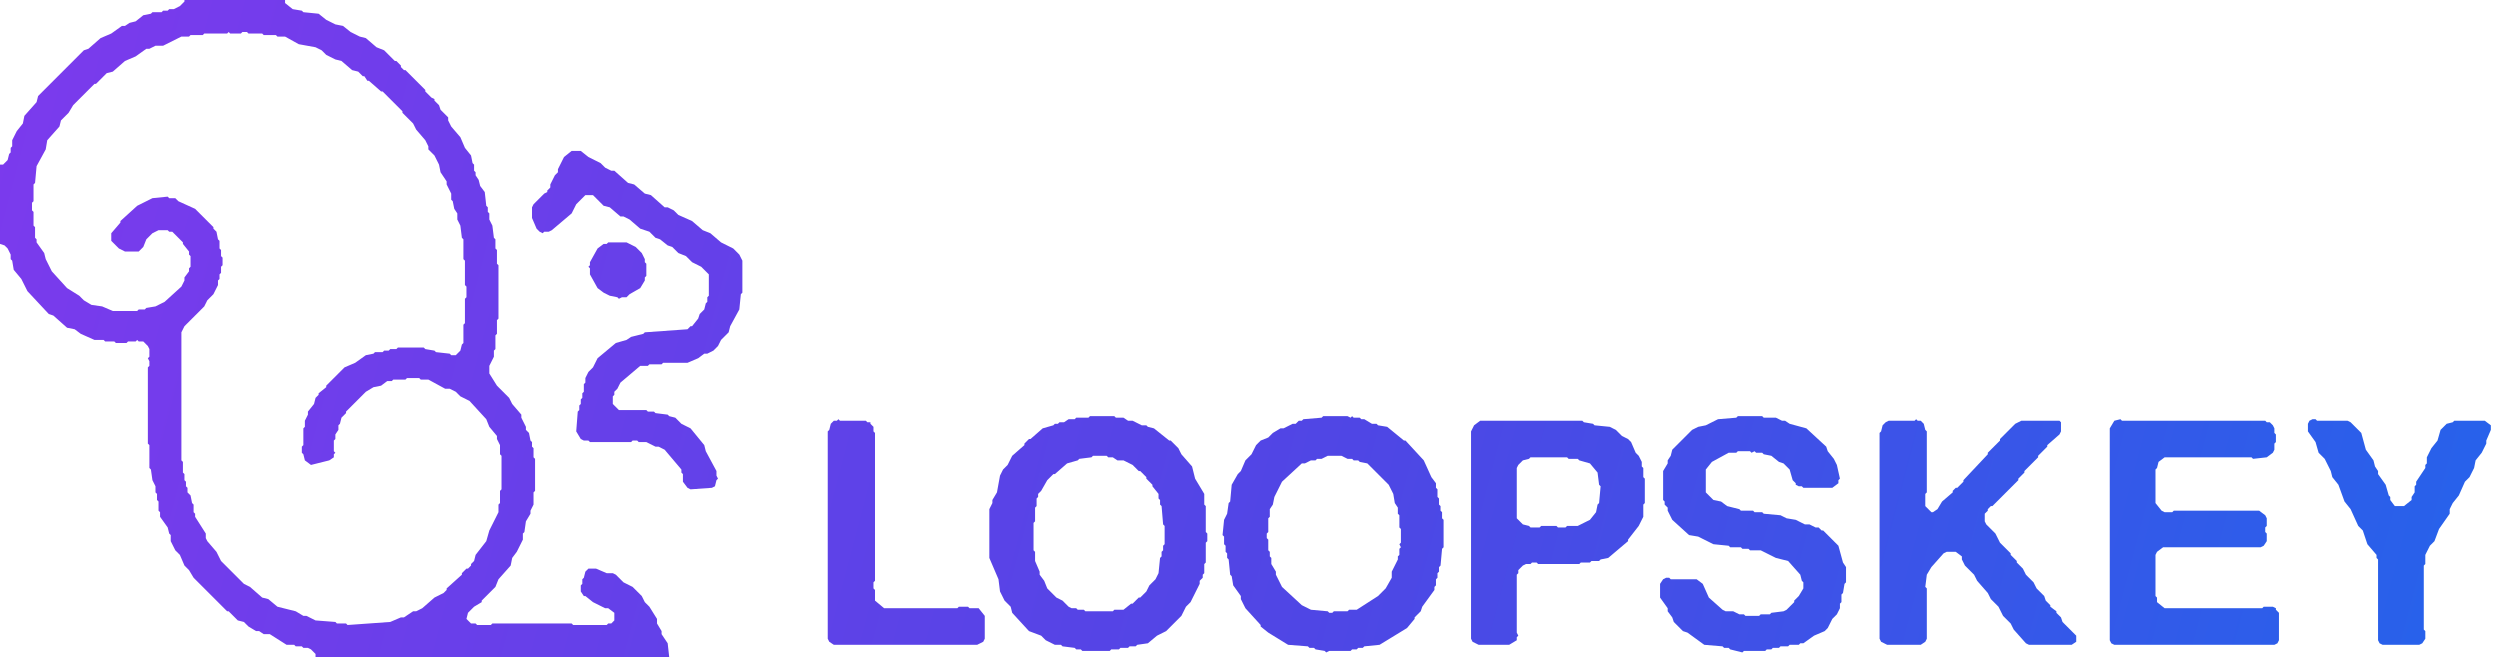
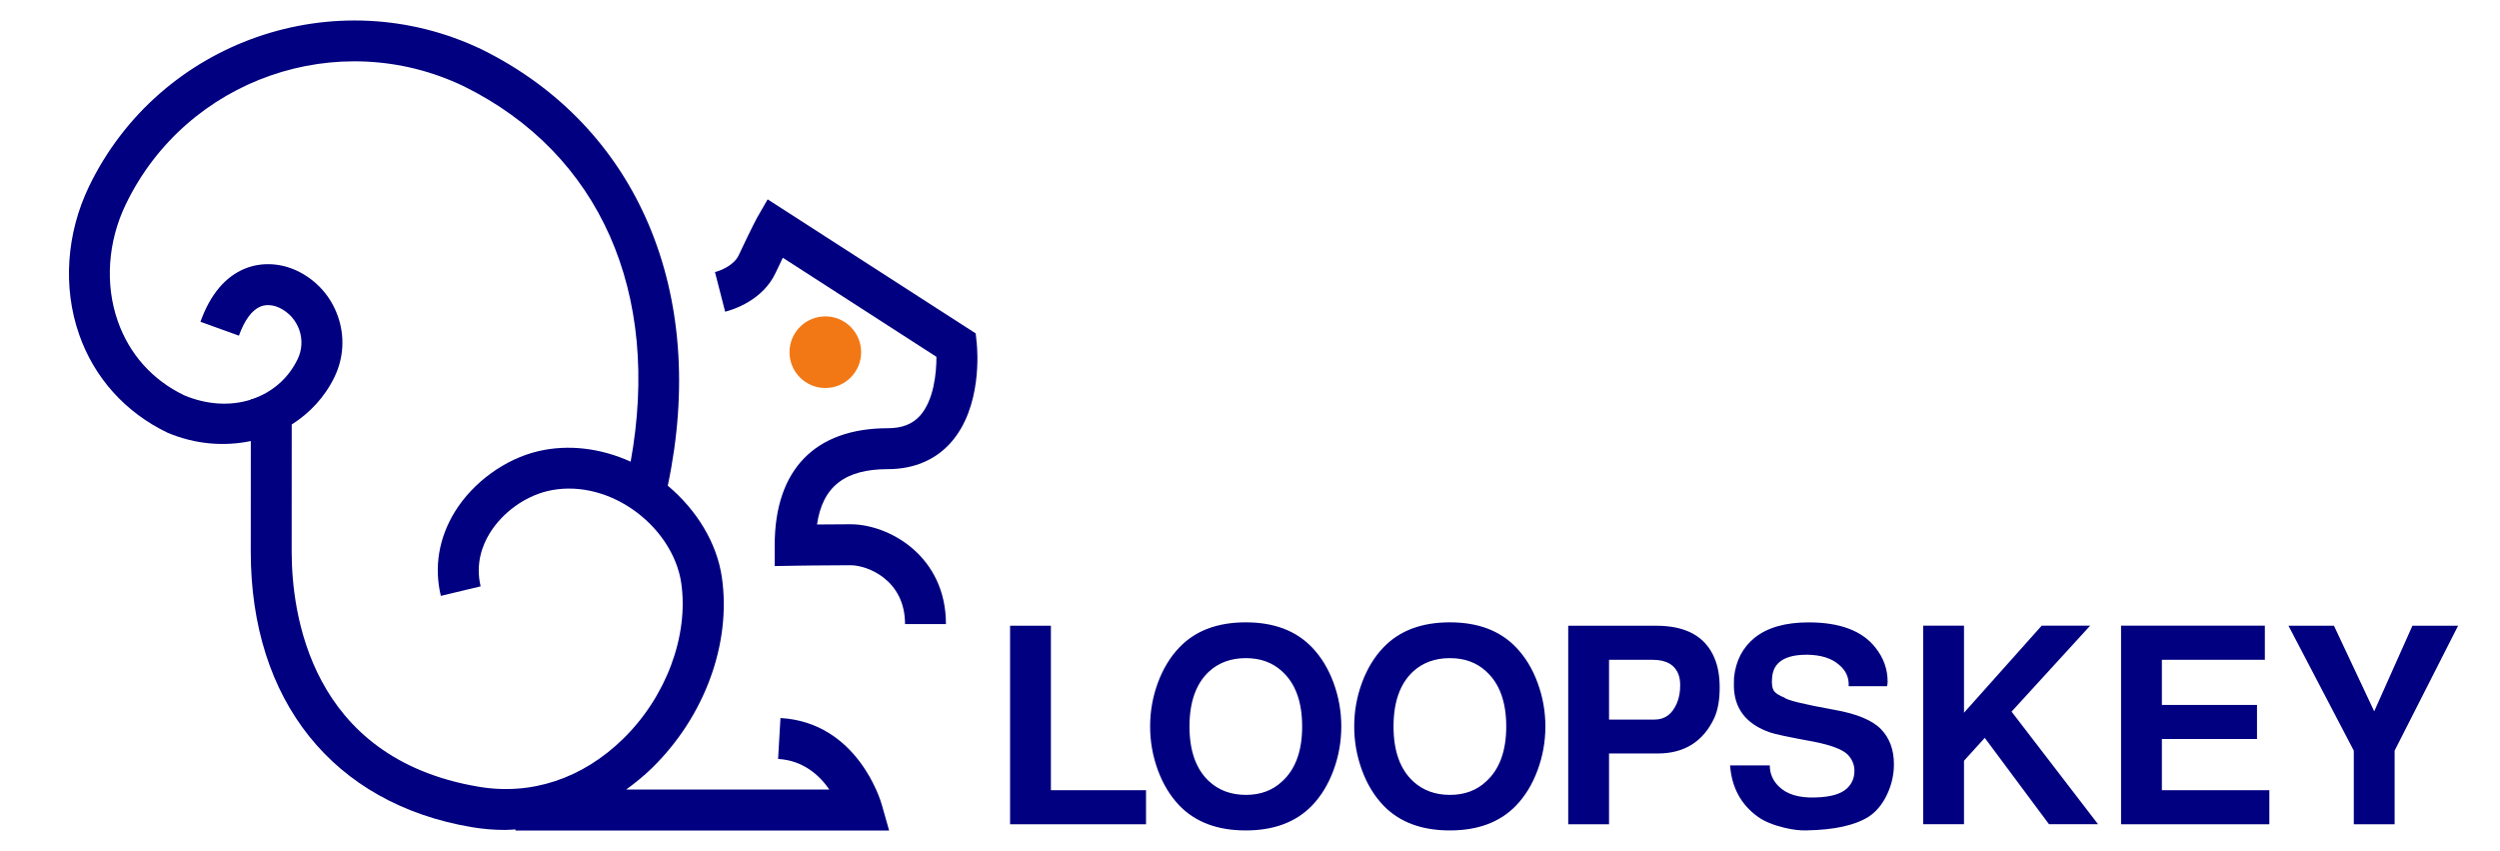
- <svg xmlns="http://www.w3.org/2000/svg" width="205" height="54" viewBox="0 0 205 54" role="img" aria-labelledby="title desc">
-   <defs>
-     <linearGradient id="loopskey-brand" x1="0" y1="0" x2="205" y2="54" gradientUnits="userSpaceOnUse">
-       <stop offset="0" stop-color="#7C3AED" />
-       <stop offset="0.55" stop-color="#4F46E5" />
-       <stop offset="1" stop-color="#2563EB" />
-     </linearGradient>
-   </defs>
-   <path fill="url(#loopskey-brand)" fill-rule="evenodd" d="M 132 35 L 130.75 34.875 L 130.625 34.75 L 129.875 34.625 L 129.75 34.5 L 121.375 34.5 L 120.875 34.875 L 120.625 35.375 L 120.625 52.375 L 120.75 52.625 L 121.25 52.875 L 123.75 52.875 L 124.375 52.5 L 124.375 52.25 L 124.5 52.125 L 124.375 51.875 L 124.375 47.125 L 124.5 47 L 124.5 46.75 L 124.875 46.375 L 125.125 46.25 L 125.5 46.25 L 125.625 46.125 L 126 46.125 L 126.125 46.25 L 129.5 46.25 L 129.625 46.125 L 130.375 46.125 L 130.5 46 L 131.125 46 L 131.25 45.875 L 131.875 45.75 L 133.5 44.375 L 133.5 44.25 L 134.375 43.125 L 134.75 42.375 L 134.75 41.375 L 134.875 41.25 L 134.875 39.25 L 134.75 39.125 L 134.75 38.375 L 134.625 38.25 L 134.625 37.875 L 134.375 37.375 L 134.125 37.125 L 133.75 36.25 L 133.5 36 L 133 35.75 L 132.5 35.25 Z M 124.5 38.125 L 124.875 37.75 L 125.375 37.625 L 125.5 37.5 L 128.5 37.5 L 128.625 37.625 L 129.375 37.625 L 129.5 37.75 L 130.375 38 L 131 38.75 L 131.125 39.75 L 131.25 39.875 L 131.125 41.25 L 131 41.375 L 130.875 42 L 130.375 42.625 L 129.375 43.125 L 128.5 43.125 L 128.375 43.25 L 127.75 43.25 L 127.625 43.125 L 126.375 43.125 L 126.25 43.25 L 125.5 43.25 L 125.375 43.125 L 124.875 43 L 124.375 42.5 L 124.375 38.375 Z M 189.625 34.375 L 189.375 34.5 L 189.25 34.75 L 189.25 35.375 L 189.875 36.25 L 190.125 37.125 L 190.625 37.625 L 191.125 38.625 L 191.25 39.125 L 191.75 39.75 L 192.25 41.125 L 192.75 41.75 L 193.375 43.125 L 193.75 43.5 L 194.125 44.625 L 194.875 45.5 L 194.875 45.75 L 195 45.875 L 195 52.5 L 195.125 52.75 L 195.375 52.875 L 198.375 52.875 L 198.625 52.75 L 198.875 52.375 L 198.875 51.75 L 198.75 51.625 L 198.75 46.375 L 198.875 46.25 L 198.875 45.5 L 199.25 44.75 L 199.625 44.375 L 200 43.375 L 200.875 42.125 L 200.875 41.75 L 201.125 41.25 L 201.625 40.625 L 202.125 39.5 L 202.5 39.125 L 202.875 38.375 L 203 37.75 L 203.5 37.125 L 203.875 36.375 L 203.875 36.125 L 204.25 35.25 L 204.25 34.875 L 203.75 34.5 L 201.25 34.5 L 201.125 34.625 L 200.625 34.75 L 200.125 35.25 L 199.875 36.125 L 199.375 36.75 L 199 37.5 L 199 38 L 198.875 38.125 L 198.875 38.375 L 198.125 39.5 L 198.125 39.75 L 198 39.875 L 198 40.375 L 197.75 40.75 L 197.75 41 L 197.125 41.5 L 196.375 41.5 L 196 41 L 196 40.75 L 195.875 40.625 L 195.625 39.75 L 195 38.875 L 195 38.625 L 194.75 38.25 L 194.625 37.75 L 194 36.875 L 193.625 35.5 L 192.75 34.625 L 192.5 34.5 L 190 34.5 L 189.875 34.375 Z M 173.375 34.5 L 173 35.125 L 173 52.5 L 173.125 52.75 L 173.375 52.875 L 186.5 52.875 L 186.75 52.75 L 186.875 52.5 L 186.875 50.25 L 186.625 50 L 186.625 49.875 L 186.375 49.75 L 185.625 49.75 L 185.5 49.875 L 177.5 49.875 L 176.875 49.375 L 176.875 49 L 176.75 48.875 L 176.75 45.5 L 176.875 45.25 L 177.375 44.875 L 185.375 44.875 L 185.625 44.75 L 185.875 44.375 L 185.875 43.75 L 185.75 43.625 L 185.75 43.25 L 185.875 43.125 L 185.875 42.5 L 185.75 42.25 L 185.25 41.875 L 178.25 41.875 L 178.125 42 L 177.5 42 L 177.25 41.875 L 176.75 41.25 L 176.75 38.5 L 176.875 38.375 L 177 37.875 L 177.5 37.5 L 184.625 37.5 L 184.75 37.625 L 185.875 37.5 L 186.375 37.125 L 186.5 36.875 L 186.5 36.375 L 186.625 36.25 L 186.625 35.625 L 186.5 35.5 L 186.5 35.125 L 186.375 34.875 L 186.125 34.625 L 185.875 34.625 L 185.75 34.5 L 174 34.5 L 173.875 34.375 Z M 154.625 34.625 L 154.375 34.875 L 154.25 35.375 L 154.125 35.5 L 154.125 52.375 L 154.25 52.625 L 154.75 52.875 L 157.5 52.875 L 157.875 52.625 L 158 52.375 L 158 48.25 L 157.875 48.125 L 158 47.125 L 158.375 46.5 L 159.375 45.375 L 159.625 45.25 L 160.375 45.25 L 160.875 45.625 L 160.875 45.875 L 161.125 46.375 L 161.875 47.125 L 162.125 47.625 L 163 48.625 L 163.25 49.125 L 163.875 49.75 L 164.25 50.5 L 164.875 51.125 L 165.125 51.625 L 166.125 52.75 L 166.375 52.875 L 169.875 52.875 L 170.25 52.625 L 170.25 52.125 L 169.125 51 L 169 50.625 L 168.625 50.25 L 168.625 50.125 L 168.125 49.75 L 168.125 49.625 L 167.75 49.25 L 167.625 48.875 L 167 48.25 L 166.75 47.75 L 166.125 47.125 L 165.875 46.625 L 165.375 46.125 L 165.375 46 L 164.875 45.5 L 164.875 45.375 L 164 44.5 L 163.625 43.75 L 162.875 43 L 162.75 42.75 L 162.75 42.125 L 163 41.875 L 163 41.75 L 163.25 41.5 L 163.375 41.5 L 165.5 39.375 L 165.5 39.25 L 166 38.75 L 166 38.625 L 167.125 37.5 L 167.125 37.375 L 167.875 36.625 L 167.875 36.5 L 168.875 35.625 L 169 35.375 L 169 34.625 L 168.875 34.5 L 165.75 34.5 L 165.25 34.75 L 164 36 L 164 36.125 L 163 37.125 L 163 37.25 L 161 39.375 L 161 39.5 L 160.5 40 L 160.375 40 L 160.125 40.25 L 160.125 40.375 L 159.25 41.125 L 158.875 41.75 L 158.5 42 L 158.375 42 L 157.875 41.5 L 157.875 40.5 L 158 40.375 L 158 35.375 L 157.875 35.25 L 157.75 34.75 L 157.5 34.5 L 157.25 34.5 L 157.125 34.375 L 157 34.5 L 154.875 34.5 Z M 68.375 34.5 L 68.125 34.75 L 68 35.25 L 67.875 35.375 L 67.875 52.375 L 68 52.625 L 68.375 52.875 L 80.125 52.875 L 80.625 52.625 L 80.75 52.375 L 80.75 50.5 L 80.25 49.875 L 79.5 49.875 L 79.375 49.75 L 78.625 49.75 L 78.5 49.875 L 72.5 49.875 L 71.75 49.25 L 71.75 48.375 L 71.625 48.25 L 71.625 47.75 L 71.75 47.625 L 71.75 35.5 L 71.625 35.375 L 71.625 35 L 71.375 34.75 L 71.375 34.625 L 71.125 34.625 L 71 34.5 L 68.875 34.5 L 68.75 34.375 L 68.625 34.5 Z M 139.25 35 L 138.75 35.25 L 137.125 36.875 L 137 37.375 L 136.75 37.75 L 136.75 38 L 136.375 38.625 L 136.375 41 L 136.5 41.125 L 136.5 41.375 L 136.75 41.625 L 136.75 41.875 L 137.125 42.625 L 138.5 43.875 L 139.25 44 L 140.5 44.625 L 141.75 44.75 L 141.875 44.875 L 142.75 44.875 L 142.875 45 L 143.375 45 L 143.5 45.125 L 144.375 45.125 L 145.625 45.75 L 146.625 46 L 147.625 47.125 L 147.75 47.625 L 147.875 47.75 L 147.875 48.25 L 147.5 48.875 L 147.125 49.25 L 147.125 49.375 L 146.5 50 L 146.25 50.125 L 145.25 50.25 L 145.125 50.375 L 144.375 50.375 L 144.25 50.5 L 143.125 50.5 L 143 50.375 L 142.625 50.375 L 142.125 50.125 L 141.5 50.125 L 141.25 50 L 140.125 49 L 139.625 47.875 L 139.125 47.5 L 137 47.5 L 136.875 47.375 L 136.625 47.375 L 136.375 47.5 L 136.125 47.875 L 136.125 49 L 136.75 49.875 L 136.75 50.125 L 137.125 50.625 L 137.25 51 L 138 51.75 L 138.375 51.875 L 139.75 52.875 L 141.25 53 L 141.375 53.125 L 141.75 53.125 L 141.875 53.25 L 142.875 53.5 L 143 53.375 L 144.75 53.375 L 144.875 53.25 L 145.25 53.25 L 145.375 53.125 L 145.875 53.125 L 146 53 L 146.625 53 L 146.75 52.875 L 147.5 52.875 L 147.625 52.75 L 147.875 52.75 L 148.75 52.125 L 149.625 51.75 L 149.875 51.5 L 150.25 50.75 L 150.625 50.375 L 150.875 49.875 L 150.875 49.5 L 151 49.375 L 151 48.75 L 151.125 48.625 L 151.25 47.875 L 151.375 47.75 L 151.375 46.5 L 151.125 46.125 L 150.75 44.75 L 149.5 43.5 L 149.375 43.5 L 149.125 43.25 L 148.875 43.25 L 148.375 43 L 148 43 L 147.25 42.625 L 146.5 42.5 L 146 42.25 L 144.625 42.125 L 144.5 42 L 143.875 42 L 143.75 41.875 L 142.75 41.875 L 142.625 41.75 L 141.625 41.5 L 141.125 41.125 L 140.5 41 L 139.875 40.375 L 139.875 38.5 L 140.375 37.875 L 141.75 37.125 L 142.375 37.125 L 142.5 37 L 143.5 37 L 143.625 37.125 L 143.875 37 L 144 37.125 L 144.5 37.125 L 144.625 37.25 L 145.25 37.375 L 145.875 37.875 L 146.25 38 L 146.75 38.5 L 147 39.375 L 147.25 39.625 L 147.25 39.75 L 147.5 39.875 L 147.75 39.875 L 147.875 40 L 150.25 40 L 150.75 39.625 L 150.75 39.375 L 150.875 39.25 L 150.625 38.125 L 150.375 37.625 L 149.875 37 L 149.75 36.625 L 148.125 35.125 L 146.75 34.75 L 146.375 34.5 L 146.125 34.5 L 145.625 34.25 L 144.625 34.25 L 144.5 34.125 L 142.5 34.125 L 142.375 34.25 L 140.875 34.375 L 139.875 34.875 Z M 106.875 34.375 L 106.75 34.5 L 106.5 34.5 L 106.25 34.75 L 106 34.75 L 105.25 35.125 L 105 35.125 L 104.375 35.5 L 104 35.875 L 103.375 36.125 L 103 36.5 L 102.625 37.25 L 102.125 37.75 L 101.75 38.625 L 101.5 38.875 L 101 39.75 L 100.875 41.125 L 100.75 41.25 L 100.625 42.125 L 100.375 42.625 L 100.25 43.875 L 100.375 44 L 100.375 44.625 L 100.5 44.75 L 100.5 45.25 L 100.625 45.375 L 100.625 45.75 L 100.75 45.875 L 100.875 47.125 L 101 47.25 L 101.125 48 L 101.75 48.875 L 101.75 49.125 L 102.125 49.875 L 103.375 51.25 L 103.375 51.375 L 104 51.875 L 105.625 52.875 L 107.25 53 L 107.375 53.125 L 107.75 53.125 L 107.875 53.25 L 108.625 53.375 L 108.75 53.5 L 109 53.375 L 110.75 53.375 L 110.875 53.25 L 111.25 53.25 L 111.375 53.125 L 111.75 53.125 L 111.875 53 L 113.125 52.875 L 115.375 51.5 L 116 50.75 L 116 50.625 L 116.5 50.125 L 116.625 49.75 L 117.625 48.375 L 117.625 48.125 L 117.75 48 L 117.75 47.5 L 117.875 47.375 L 117.875 47 L 118 46.875 L 118 46.5 L 118.125 46.375 L 118.25 45 L 118.375 44.875 L 118.375 42.625 L 118.25 42.5 L 118.25 42 L 118.125 41.875 L 118.125 41.5 L 118 41.375 L 118 40.875 L 117.875 40.75 L 117.875 40.125 L 117.75 40 L 117.75 39.625 L 117.375 39.125 L 116.75 37.75 L 115.25 36.125 L 115.125 36.125 L 113.75 35 L 113 34.875 L 112.875 34.75 L 112.5 34.75 L 111.875 34.375 L 111.625 34.375 L 111.5 34.25 L 111 34.25 L 110.875 34.125 L 110.75 34.25 L 110.5 34.125 L 108.5 34.125 L 108.375 34.25 Z M 110 37.375 L 110.5 37.625 L 110.875 37.625 L 111 37.75 L 111.375 37.75 L 111.5 37.875 L 112.125 38 L 113.875 39.75 L 114.25 40.5 L 114.375 41.25 L 114.625 41.625 L 114.625 42.125 L 114.75 42.25 L 114.75 43.25 L 114.875 43.375 L 114.875 44.5 L 114.75 44.625 L 114.875 44.875 L 114.75 45 L 114.75 45.5 L 114.625 45.625 L 114.625 45.875 L 114.125 46.875 L 114.125 47.375 L 113.625 48.25 L 113 48.875 L 111.25 50 L 110.625 50 L 110.5 50.125 L 109.375 50.125 L 109.25 50.25 L 109 50.25 L 108.875 50.125 L 107.5 50 L 106.75 49.625 L 105.125 48.125 L 104.625 47.125 L 104.625 46.875 L 104.25 46.25 L 104.25 45.75 L 104.125 45.625 L 104.125 45.25 L 104 45.125 L 104 44.25 L 103.875 44.125 L 103.875 43.75 L 104 43.625 L 104 42.5 L 104.125 42.375 L 104.125 41.75 L 104.375 41.375 L 104.5 40.75 L 105.125 39.5 L 106.75 38 L 107 38 L 107.5 37.75 L 107.875 37.75 L 108 37.625 L 108.375 37.625 L 108.875 37.375 Z M 88.25 34.25 L 88.125 34.375 L 87.625 34.375 L 87.25 34.625 L 86.875 34.625 L 86.75 34.75 L 86.5 34.75 L 86.375 34.875 L 85.5 35.125 L 84.5 36 L 84.375 36 L 84 36.375 L 84 36.5 L 83 37.375 L 82.625 38.125 L 82.25 38.5 L 82 39 L 81.75 40.375 L 81.375 41 L 81.375 41.25 L 81.125 41.75 L 81.125 45.75 L 81.875 47.5 L 82 48.5 L 82.375 49.25 L 82.875 49.75 L 83 50.25 L 84.375 51.75 L 85.375 52.125 L 85.75 52.5 L 86.5 52.875 L 87 52.875 L 87.125 53 L 88.125 53.125 L 88.25 53.25 L 88.625 53.25 L 88.75 53.375 L 91 53.375 L 91.125 53.25 L 91.75 53.25 L 91.875 53.125 L 92.5 53.125 L 92.625 53 L 93.125 53 L 93.25 52.875 L 94.125 52.75 L 94.875 52.125 L 95.625 51.75 L 96.875 50.5 L 97.25 49.75 L 97.625 49.375 L 98.375 47.875 L 98.375 47.625 L 98.625 47.375 L 98.625 47.125 L 98.75 47 L 98.75 46.25 L 98.875 46.125 L 98.875 44.5 L 99 44.375 L 99 43.75 L 98.875 43.625 L 98.875 41.5 L 98.75 41.375 L 98.75 40.5 L 98 39.25 L 97.75 38.25 L 96.875 37.25 L 96.625 36.75 L 96 36.125 L 95.875 36.125 L 94.625 35.125 L 94.125 35 L 94 34.875 L 93.625 34.875 L 92.875 34.5 L 92.5 34.5 L 92.125 34.25 L 91.5 34.25 L 91.375 34.125 L 89.375 34.125 L 89.25 34.25 Z M 88.5 37.625 L 89.5 37.5 L 89.625 37.375 L 90.75 37.375 L 90.875 37.5 L 91.25 37.5 L 91.625 37.75 L 92.125 37.75 L 92.875 38.125 L 93.375 38.625 L 93.5 38.625 L 94 39.125 L 94 39.25 L 94.5 39.75 L 94.5 39.875 L 95 40.5 L 95 40.875 L 95.125 41 L 95.125 41.375 L 95.25 41.5 L 95.375 43 L 95.5 43.125 L 95.5 44.625 L 95.375 44.75 L 95.375 45.125 L 95.25 45.25 L 95.25 45.625 L 95.125 45.75 L 95 47 L 94.75 47.5 L 94.25 48 L 94 48.5 L 93.5 49 L 93.375 49 L 92.875 49.5 L 92.75 49.5 L 92.125 50 L 91.375 50 L 91.25 50.125 L 89 50.125 L 88.875 50 L 88.375 50 L 88.25 49.875 L 87.875 49.875 L 87.625 49.75 L 87.125 49.25 L 86.625 49 L 85.875 48.25 L 85.625 47.625 L 85.25 47.125 L 85.25 46.875 L 84.875 46 L 84.875 45.25 L 84.75 45.125 L 84.75 42.875 L 84.875 42.75 L 84.875 41.625 L 85 41.5 L 85 40.875 L 85.125 40.75 L 85.125 40.5 L 85.375 40.25 L 85.875 39.375 L 86.375 38.875 L 86.5 38.875 L 87.5 38 L 88.375 37.75 Z M 49.5 20 L 49 20.375 L 48.375 21.5 L 48.375 21.75 L 48.25 21.875 L 48.375 22 L 48.375 22.5 L 49 23.625 L 49.5 24 L 50 24.25 L 50.625 24.375 L 50.75 24.5 L 51 24.375 L 51.375 24.375 L 51.625 24.125 L 52.5 23.625 L 52.875 23 L 52.875 22.75 L 53 22.625 L 53 21.625 L 52.875 21.5 L 52.875 21.25 L 52.625 20.75 L 52.125 20.25 L 51.375 19.875 L 49.875 19.875 L 49.75 20 Z M 46.875 12.375 L 46.25 12.875 L 45.75 13.875 L 45.75 14.125 L 45.5 14.375 L 45.125 15.125 L 45.125 15.375 L 44.875 15.625 L 44.875 15.75 L 44.625 15.875 L 43.75 16.75 L 43.625 17 L 43.625 17.875 L 44 18.75 L 44.25 19 L 44.5 19.125 L 44.625 19 L 45 19 L 45.25 18.875 L 46.875 17.5 L 47.25 16.75 L 48 16 L 48.625 16 L 49.5 16.875 L 50 17 L 50.875 17.75 L 51.125 17.75 L 51.625 18 L 52.5 18.75 L 53.25 19 L 53.75 19.5 L 54.125 19.625 L 54.75 20.125 L 55.125 20.25 L 55.625 20.75 L 56.25 21 L 56.75 21.5 L 57.5 21.875 L 58.125 22.5 L 58.125 24.25 L 58 24.375 L 58 24.75 L 57.875 24.875 L 57.75 25.375 L 57.375 25.75 L 57.25 26.125 L 56.75 26.75 L 56.625 26.75 L 56.375 27 L 52.875 27.25 L 52.75 27.375 L 51.75 27.625 L 51.375 27.875 L 50.5 28.125 L 49 29.375 L 48.625 30.125 L 48.25 30.5 L 48 31 L 48 31.375 L 47.875 31.5 L 47.875 32.125 L 47.75 32.25 L 47.75 32.625 L 47.625 32.75 L 47.625 33.125 L 47.5 33.25 L 47.5 33.625 L 47.375 33.75 L 47.25 35.375 L 47.625 36 L 47.875 36.125 L 48.25 36.125 L 48.375 36.25 L 51.75 36.25 L 51.875 36.125 L 52.25 36.125 L 52.375 36.25 L 53 36.25 L 53.75 36.625 L 54 36.625 L 54.5 36.875 L 55.875 38.5 L 55.875 38.75 L 56 38.875 L 56 39.5 L 56.375 40 L 56.625 40.125 L 58.375 40 L 58.625 39.875 L 58.75 39.375 L 58.875 39.25 L 58.75 39 L 58.75 38.625 L 57.875 37 L 57.75 36.5 L 56.625 35.125 L 55.875 34.75 L 55.375 34.25 L 54.875 34.125 L 54.75 34 L 53.75 33.875 L 53.625 33.75 L 53.125 33.75 L 53 33.625 L 50.75 33.625 L 50.25 33.125 L 50.25 32.5 L 50.375 32.375 L 50.375 32.125 L 50.625 31.875 L 50.875 31.375 L 52.5 30 L 53.125 30 L 53.25 29.875 L 54.25 29.875 L 54.375 29.75 L 56.375 29.75 L 57.25 29.375 L 57.75 29 L 58 29 L 58.5 28.75 L 58.875 28.375 L 59.125 27.875 L 59.75 27.25 L 59.875 26.75 L 60.625 25.375 L 60.75 24.125 L 60.875 24 L 60.875 21.375 L 60.625 20.875 L 60.125 20.375 L 59.125 19.875 L 58.25 19.125 L 57.625 18.875 L 56.75 18.125 L 55.625 17.625 L 55.25 17.25 L 54.75 17 L 54.5 17 L 53.375 16 L 52.875 15.875 L 52 15.125 L 51.5 15 L 50.375 14 L 50.125 14 L 49.625 13.75 L 49.25 13.375 L 48.25 12.875 L 47.625 12.375 Z M 3.125 7.875 L 3 8.375 L 2 9.5 L 1.875 10.125 L 1.375 10.75 L 1 11.5 L 1 12 L 0.875 12.125 L 0.875 12.5 L 0.75 12.625 L 0.625 13.125 L 0.25 13.5 L 0 13.5 L 0 20 L 0.375 20.125 L 0.625 20.375 L 0.875 20.875 L 0.875 21.25 L 1 21.375 L 1.125 22.125 L 1.75 22.875 L 2.25 23.875 L 4 25.75 L 4.375 25.875 L 5.5 26.875 L 6.125 27 L 6.625 27.375 L 7.75 27.875 L 8.5 27.875 L 8.625 28 L 9.375 28 L 9.5 28.125 L 10.375 28.125 L 10.5 28 L 11.125 28 L 11.25 27.875 L 11.375 28 L 11.75 28 L 12.125 28.375 L 12.25 28.625 L 12.25 29.25 L 12.125 29.375 L 12.25 29.625 L 12.25 30 L 12.125 30.125 L 12.125 36.375 L 12.25 36.5 L 12.25 38.375 L 12.375 38.5 L 12.5 39.375 L 12.75 39.875 L 12.75 40.375 L 12.875 40.5 L 12.875 41 L 13 41.125 L 13 41.875 L 13.125 42 L 13.125 42.375 L 13.75 43.25 L 13.875 43.75 L 14 43.875 L 14 44.375 L 14.375 45.125 L 14.75 45.5 L 15.125 46.375 L 15.5 46.75 L 15.875 47.375 L 18.625 50.125 L 18.75 50.125 L 19.5 50.875 L 20 51 L 20.375 51.375 L 21 51.75 L 21.25 51.75 L 21.625 52 L 22.125 52 L 23.5 52.875 L 24.125 52.875 L 24.25 53 L 24.75 53 L 24.875 53.125 L 25.25 53.125 L 25.5 53.25 L 25.875 53.625 L 25.875 53.875 L 54.875 53.875 L 54.75 52.75 L 54.25 52 L 54.25 51.75 L 53.875 51.125 L 53.875 50.75 L 53.25 49.75 L 52.875 49.375 L 52.625 48.875 L 51.875 48.125 L 51.125 47.75 L 50.5 47.125 L 50.25 47 L 49.75 47 L 48.875 46.625 L 48.25 46.625 L 48 46.875 L 47.875 47.375 L 47.75 47.5 L 47.75 47.875 L 47.625 48 L 47.625 48.5 L 47.875 48.875 L 48 48.875 L 48.625 49.375 L 49.625 49.875 L 49.875 49.875 L 50.375 50.25 L 50.375 50.875 L 50.125 51.125 L 49.875 51.125 L 49.75 51.25 L 47 51.25 L 46.875 51.125 L 40.375 51.125 L 40.25 51.25 L 39.125 51.25 L 39 51.125 L 38.625 51.125 L 38.25 50.75 L 38.375 50.25 L 38.875 49.75 L 39.5 49.375 L 39.5 49.25 L 40.625 48.125 L 40.875 47.5 L 41.875 46.375 L 42 45.75 L 42.375 45.25 L 42.875 44.25 L 42.875 43.75 L 43 43.625 L 43.125 42.75 L 43.5 42.125 L 43.5 41.875 L 43.75 41.375 L 43.75 40.375 L 43.875 40.25 L 43.875 37.625 L 43.75 37.5 L 43.75 36.75 L 43.625 36.625 L 43.625 36.25 L 43.5 36.125 L 43.375 35.5 L 43.125 35.25 L 43.125 35 L 42.75 34.25 L 42.75 34 L 42 33.125 L 41.75 32.625 L 40.75 31.625 L 40.125 30.625 L 40.125 30 L 40.5 29.25 L 40.5 28.75 L 40.625 28.625 L 40.625 27.5 L 40.75 27.375 L 40.75 26.25 L 40.875 26.125 L 40.875 21.75 L 40.75 21.625 L 40.75 20.5 L 40.625 20.375 L 40.625 19.625 L 40.5 19.5 L 40.375 18.5 L 40.125 18 L 40.125 17.5 L 40 17.375 L 40 17 L 39.875 16.875 L 39.75 15.75 L 39.375 15.25 L 39.25 14.75 L 39 14.375 L 39 14.125 L 38.875 14 L 38.875 13.5 L 38.75 13.375 L 38.625 12.75 L 38.125 12.125 L 37.75 11.25 L 37 10.375 L 36.75 9.875 L 36.75 9.625 L 36.125 9 L 36 8.625 L 35.625 8.25 L 35.625 8.125 L 35.375 8 L 34.875 7.5 L 34.875 7.375 L 33.25 5.75 L 33.125 5.75 L 32.875 5.5 L 32.875 5.375 L 32.5 5 L 32.375 5 L 31.5 4.125 L 30.875 3.875 L 30 3.125 L 29.5 3 L 28.75 2.625 L 28.125 2.125 L 27.5 2 L 26.75 1.625 L 26.125 1.125 L 24.875 1 L 24.75 0.875 L 24 0.75 L 23.375 0.25 L 23.375 0 L 15.125 0 L 15.125 0.125 L 14.75 0.5 L 14.25 0.75 L 13.875 0.75 L 13.75 0.875 L 13.375 0.875 L 13.25 1 L 12.5 1 L 12.375 1.125 L 11.75 1.25 L 11.125 1.75 L 10.625 1.875 L 10.25 2.125 L 10 2.125 L 9.125 2.75 L 8.25 3.125 L 7.25 4 L 6.875 4.125 Z M 12 4 L 12.25 4 L 12.75 3.75 L 13.375 3.75 L 14.875 3 L 15.5 3 L 15.625 2.875 L 16.625 2.875 L 16.75 2.75 L 18.625 2.75 L 18.75 2.625 L 18.875 2.75 L 19.75 2.75 L 19.875 2.625 L 20.25 2.625 L 20.375 2.75 L 21.5 2.75 L 21.625 2.875 L 22.625 2.875 L 22.75 3 L 23.375 3 L 24.5 3.625 L 25.875 3.875 L 26.375 4.125 L 26.75 4.5 L 27.5 4.875 L 28 5 L 28.875 5.75 L 29.375 5.875 L 29.75 6.25 L 29.875 6.25 L 30.125 6.625 L 30.25 6.625 L 31.25 7.5 L 31.375 7.5 L 33 9.125 L 33 9.25 L 33.875 10.125 L 34.125 10.625 L 34.875 11.5 L 35.125 12 L 35.125 12.25 L 35.625 12.75 L 36 13.5 L 36.125 14.125 L 36.625 14.875 L 36.625 15.125 L 37 15.875 L 37 16.375 L 37.125 16.5 L 37.25 17.125 L 37.5 17.5 L 37.5 18 L 37.75 18.5 L 37.875 19.5 L 38 19.625 L 38 21.25 L 38.125 21.375 L 38.125 23.375 L 38.25 23.5 L 38.25 24.375 L 38.125 24.5 L 38.125 26.5 L 38 26.625 L 38 28.125 L 37.875 28.25 L 37.75 28.75 L 37.375 29.125 L 37 29.125 L 36.875 29 L 35.75 28.875 L 35.625 28.75 L 34.875 28.625 L 34.75 28.5 L 32.625 28.5 L 32.5 28.625 L 32 28.625 L 31.875 28.75 L 31.5 28.75 L 31.375 28.875 L 30.75 28.875 L 30.625 29 L 30 29.125 L 29.125 29.75 L 28.25 30.125 L 26.75 31.625 L 26.75 31.75 L 26.125 32.25 L 26.125 32.375 L 25.875 32.625 L 25.75 33.125 L 25.25 33.75 L 25.25 34 L 25 34.5 L 25 35 L 24.875 35.125 L 24.875 36.5 L 24.75 36.625 L 24.75 37.125 L 24.875 37.25 L 25 37.75 L 25.5 38.125 L 27 37.75 L 27.375 37.5 L 27.375 37.25 L 27.5 37.125 L 27.375 37 L 27.375 36.125 L 27.5 36 L 27.5 35.625 L 27.75 35.25 L 27.75 34.875 L 27.875 34.75 L 28 34.25 L 28.375 33.875 L 28.375 33.75 L 30 32.125 L 30.625 31.75 L 31.25 31.625 L 31.75 31.25 L 32.125 31.25 L 32.25 31.125 L 33.25 31.125 L 33.375 31 L 34.375 31 L 34.5 31.125 L 35.125 31.125 L 36.5 31.875 L 36.875 31.875 L 37.375 32.125 L 37.75 32.5 L 38.5 32.875 L 39.875 34.375 L 40.125 35 L 40.75 35.75 L 40.75 36 L 41 36.5 L 41 37.25 L 41.125 37.375 L 41.125 40.125 L 41 40.25 L 41 41.25 L 40.875 41.375 L 40.875 42 L 40.125 43.5 L 39.875 44.375 L 39 45.5 L 38.875 46 L 38.625 46.25 L 38.625 46.375 L 38.375 46.625 L 38.25 46.625 L 37.875 47 L 37.875 47.125 L 36.625 48.25 L 36.625 48.375 L 36.375 48.625 L 35.625 49 L 34.625 49.875 L 34.125 50.125 L 33.875 50.125 L 33.125 50.625 L 32.875 50.625 L 32 51 L 28.5 51.25 L 28.375 51.125 L 27.625 51.125 L 27.5 51 L 25.875 50.875 L 25.125 50.5 L 24.875 50.5 L 24.25 50.125 L 22.75 49.75 L 22 49.125 L 21.5 49 L 20.5 48.125 L 20 47.875 L 18.125 46 L 17.75 45.25 L 17 44.375 L 16.875 44.125 L 16.875 43.75 L 16 42.375 L 16 42.125 L 15.875 42 L 15.875 41.375 L 15.75 41.25 L 15.625 40.625 L 15.375 40.375 L 15.375 40 L 15.25 39.875 L 15.25 39.5 L 15.125 39.375 L 15.125 38.875 L 15 38.75 L 15 37.875 L 14.875 37.75 L 14.875 27.25 L 15.125 26.75 L 16.75 25.125 L 17 24.625 L 17.5 24.125 L 17.875 23.375 L 17.875 23 L 18 22.875 L 18 22.5 L 18.125 22.375 L 18.125 21.875 L 18.25 21.75 L 18.25 21.125 L 18.125 21 L 18.125 20.5 L 18 20.375 L 18 19.75 L 17.875 19.625 L 17.75 19 L 17.5 18.75 L 17.5 18.625 L 16 17.125 L 14.625 16.5 L 14.375 16.25 L 13.875 16.25 L 13.75 16.125 L 12.5 16.25 L 11.25 16.875 L 9.875 18.125 L 9.875 18.25 L 9.125 19.125 L 9.125 19.75 L 9.75 20.375 L 10.25 20.625 L 11.375 20.625 L 11.75 20.25 L 12 19.625 L 12.5 19.125 L 13 18.875 L 13.75 18.875 L 13.875 19 L 14.125 19 L 15 19.875 L 15 20 L 15.5 20.625 L 15.5 20.875 L 15.625 21 L 15.625 21.875 L 15.5 22 L 15.5 22.25 L 15.125 22.75 L 15.125 23 L 14.875 23.5 L 13.5 24.75 L 12.75 25.125 L 12 25.25 L 11.875 25.375 L 11.375 25.375 L 11.25 25.5 L 9.25 25.5 L 8.375 25.125 L 7.5 25 L 6.875 24.625 L 6.5 24.25 L 5.5 23.625 L 4.25 22.25 L 3.75 21.25 L 3.625 20.75 L 3 19.875 L 3 19.625 L 2.875 19.5 L 2.875 18.625 L 2.75 18.5 L 2.75 17.375 L 2.625 17.25 L 2.625 16.625 L 2.75 16.5 L 2.75 15.125 L 2.875 15 L 3 13.625 L 3.75 12.25 L 3.875 11.5 L 4.875 10.375 L 5 9.875 L 5.625 9.25 L 6 8.625 L 7.75 6.875 L 7.875 6.875 L 8.75 6 L 9.25 5.875 L 10.25 5 L 11.125 4.625 Z" />
+ <svg xmlns="http://www.w3.org/2000/svg" version="1.1" width="567" height="193" viewBox="0 0 566.93 192.76">
+   <g>
+     <path fill="#010080" d="M108.47,178.28c-38.19-6.5-42.3-39.45-42.3-53.32l0.01-28.8c4.06-2.59,7.48-6.17,9.71-10.79   c2.09-4.32,2.36-9.21,0.77-13.74c-1.59-4.55-4.87-8.22-9.23-10.31c-3.85-1.83-8.16-2.02-11.87-0.51   c-4.48,1.84-7.88,5.89-10.09,12.05l8.73,3.15c1.28-3.53,2.96-5.81,4.88-6.6c1.78-0.74,3.62-0.05,4.33,0.29   c2.12,1.02,3.71,2.8,4.49,5.01c0.76,2.19,0.63,4.55-0.38,6.63c-2.17,4.49-5.9,7.58-10.35,9.07h-0.27v0.11   c-4.57,1.45-9.88,1.21-15.08-0.97c-7.23-3.47-12.46-9.31-15.11-16.86c-2.92-8.35-2.26-18.01,1.84-26.49   c13.74-28.45,48.15-40.43,76.7-26.73c30.89,15.27,44.77,46.86,37.82,85.12c-6.75-3.07-14.12-3.99-20.97-2.38   c-7.54,1.78-14.77,7.04-18.9,13.72c-3.65,5.93-4.76,12.53-3.19,19.09l9.03-2.16c-1.24-5.18,0.44-9.42,2.07-12.06   c2.87-4.66,7.9-8.31,13.11-9.55c6.22-1.48,13.21,0,19.12,4.03c6.08,4.14,10.27,10.43,11.21,16.83   c1.73,11.96-3.44,25.82-13.19,35.33C132.13,176.48,120.45,180.35,108.47,178.28 M177.06,162.72l-0.54,9.28   c5.7,0.32,9.39,3.71,11.63,6.93h-46.09c2.01-1.46,3.97-3.04,5.81-4.83c11.99-11.69,18.08-28.29,15.89-43.32   c-1.13-7.78-5.71-15.24-12.27-20.75c9.24-43.62-6.76-81.4-42.16-98.91c-33.17-15.9-73.16-2-89.13,31.04   c-5.16,10.69-5.98,22.94-2.24,33.6c3.42,9.79,10.48,17.67,20.05,22.26c6.36,2.68,12.91,3.14,18.89,1.89l-0.01,25.06   c-0.01,33.78,18.69,57.14,50.03,62.48c2.55,0.43,5.11,0.65,7.65,0.65c0.8,0,1.59-0.08,2.38-0.12v0.25h84.76l-1.68-5.91   C199.82,181.54,194.55,163.72,177.06,162.72" />
+     <path fill="#010080" d="M201.45,106.28c5.79,0,10.69-2.05,14.17-5.92c7.28-8.09,6.11-21.19,5.96-22.66l-0.23-2.2l-47.2-30.4l-2.43,4.22   c0,0-0.89,1.56-4.16,8.5c-1.01,2.14-3.85,3.38-5.36,3.77l2.31,8.99c1.95-0.5,8.53-2.62,11.44-8.8c0.64-1.36,1.18-2.5,1.64-3.44   l34.85,22.47c0.02,3.74-0.62,9.91-3.74,13.37c-1.71,1.9-4.09,2.82-7.25,2.82c-16.57,0-25.7,9.42-25.7,26.54v4.72l4.72-0.08   c0.01,0,6.15-0.1,12.5-0.11c3.87,0,12.35,3.36,12.35,13.34h9.28c0-15.43-12.91-22.63-21.64-22.63c-2.73,0-5.41,0.03-7.61,0.05   C186.61,110.19,191.71,106.28,201.45,106.28" />
+     <path fill="#F27815" d="M195.36,79.76c0-4.49-3.64-8.12-8.12-8.12c-4.49,0-8.13,3.63-8.13,8.12c0,4.49,3.64,8.12,8.13,8.12   C191.72,87.89,195.36,84.25,195.36,79.76" />
+     <path fill="#010080" d="M538.62,161.2l-9.13-19.41h-10.32l14.82,28.33v16.69h9.26v-16.69l14.4-28.33h-10.36L538.62,161.2z M481.19,186.81h33.64   v-7.73h-24.38v-11.6h21.58v-7.73h-21.58v-10.24h23.36v-7.73h-32.62V186.81z M445.56,186.81v-14.4l4.71-5.19l14.57,19.58h11.13   l-19.62-25.53l17.84-19.5h-11l-17.63,19.75v-19.75h-9.26v45.02H445.56z M428.23,154.45c0-2.8-0.91-5.35-2.72-7.64   c-2.98-3.85-8.04-5.78-15.21-5.78c-5.27,0-9.36,1.17-12.28,3.52c-2.69,2.21-4.23,5.2-4.63,8.96c-0.03,0.6-0.04,1.18-0.04,1.74   c0,5.27,2.75,8.85,8.24,10.75c1.02,0.37,4.3,1.06,9.85,2.08c4.02,0.79,6.61,1.78,7.77,2.97c0.99,1.05,1.49,2.27,1.49,3.65   c0,1.59-0.55,2.9-1.66,3.95c-1.36,1.3-3.75,2-7.18,2.08c-3.82,0.14-6.64-0.74-8.45-2.63c-1.27-1.3-1.91-2.85-1.91-4.63h-9.01   c0.37,4.98,2.46,8.86,6.29,11.63c1.47,1.05,3.44,1.87,5.91,2.47c1.95,0.48,3.67,0.69,5.14,0.63c6.29-0.11,10.99-1.14,14.1-3.1   c1.72-1.13,3.11-2.8,4.16-5.01s1.57-4.51,1.57-6.88c0-3.29-0.98-5.94-2.93-7.96c-1.95-2.02-5.49-3.49-10.61-4.4   c-6.94-1.25-10.71-2.17-11.3-2.76c-1.13-0.45-1.9-0.92-2.29-1.4c-0.48-0.62-0.65-1.66-0.51-3.1c0.25-3.54,2.96-5.28,8.11-5.22   c3.03,0.06,5.38,0.8,7.05,2.25c1.59,1.3,2.32,2.93,2.21,4.89h8.71C428.19,155.2,428.23,154.84,428.23,154.45 M374.97,149.52   c3.09,0,5.04,1.15,5.86,3.44c0.23,0.65,0.34,1.44,0.34,2.38c0,1.48-0.24,2.79-0.72,3.95c-1.05,2.52-2.73,3.78-5.06,3.78h-10.36   v-13.55H374.97z M365.03,186.81v-16.05h11.04c6.03,0,10.31-2.68,12.83-8.03c0.82-1.81,1.23-4.12,1.23-6.92   c0-2.63-0.4-4.87-1.19-6.71c-2.04-4.87-6.44-7.31-13.21-7.31h-19.96v45.02H365.03z M320.6,177.09c-2.97-2.75-4.46-6.9-4.46-12.45   c0-5.58,1.49-9.74,4.46-12.49c2.21-2.01,4.98-3.01,8.32-3.01s6.09,1,8.24,3.01c3.03,2.75,4.55,6.91,4.55,12.49   c0,5.55-1.52,9.7-4.55,12.45c-2.15,2.04-4.9,3.06-8.24,3.06S322.81,179.12,320.6,177.09 M348.82,154.72   c-1.17-3.19-2.81-5.87-4.91-8.05c-3.62-3.77-8.62-5.65-14.99-5.65c-6.4,0-11.41,1.88-15.03,5.65c-2.1,2.18-3.73,4.86-4.91,8.05   c-1.18,3.19-1.76,6.49-1.76,9.91c0,3.43,0.59,6.73,1.76,9.92c1.17,3.19,2.81,5.87,4.91,8.05c3.62,3.74,8.63,5.61,15.03,5.61   c6.37,0,11.37-1.87,14.99-5.61c2.1-2.18,3.73-4.86,4.91-8.05c1.18-3.19,1.77-6.49,1.77-9.92   C350.59,161.21,350,157.91,348.82,154.72 M274.31,177.09c-2.97-2.75-4.46-6.9-4.46-12.45c0-5.58,1.49-9.74,4.46-12.49   c2.21-2.01,4.99-3.01,8.32-3.01c3.34,0,6.09,1,8.24,3.01c3.03,2.75,4.54,6.91,4.54,12.49c0,5.55-1.51,9.7-4.54,12.45   c-2.15,2.04-4.9,3.06-8.24,3.06C279.29,180.14,276.51,179.12,274.31,177.09 M302.53,154.72c-1.18-3.19-2.81-5.87-4.91-8.05   c-3.63-3.77-8.62-5.65-15-5.65c-6.4,0-11.41,1.88-15.03,5.65c-2.1,2.18-3.73,4.86-4.91,8.05c-1.18,3.19-1.76,6.49-1.76,9.91   c0,3.43,0.59,6.73,1.76,9.92c1.18,3.19,2.81,5.87,4.91,8.05c3.62,3.74,8.64,5.61,15.03,5.61c6.37,0,11.37-1.87,15-5.61   c2.1-2.18,3.73-4.86,4.91-8.05c1.17-3.19,1.76-6.49,1.76-9.92C304.29,161.21,303.7,157.91,302.53,154.72 M229.15,186.81h30.84   v-7.73h-21.58v-37.29h-9.26V186.81z" />
+   </g>
</svg>
